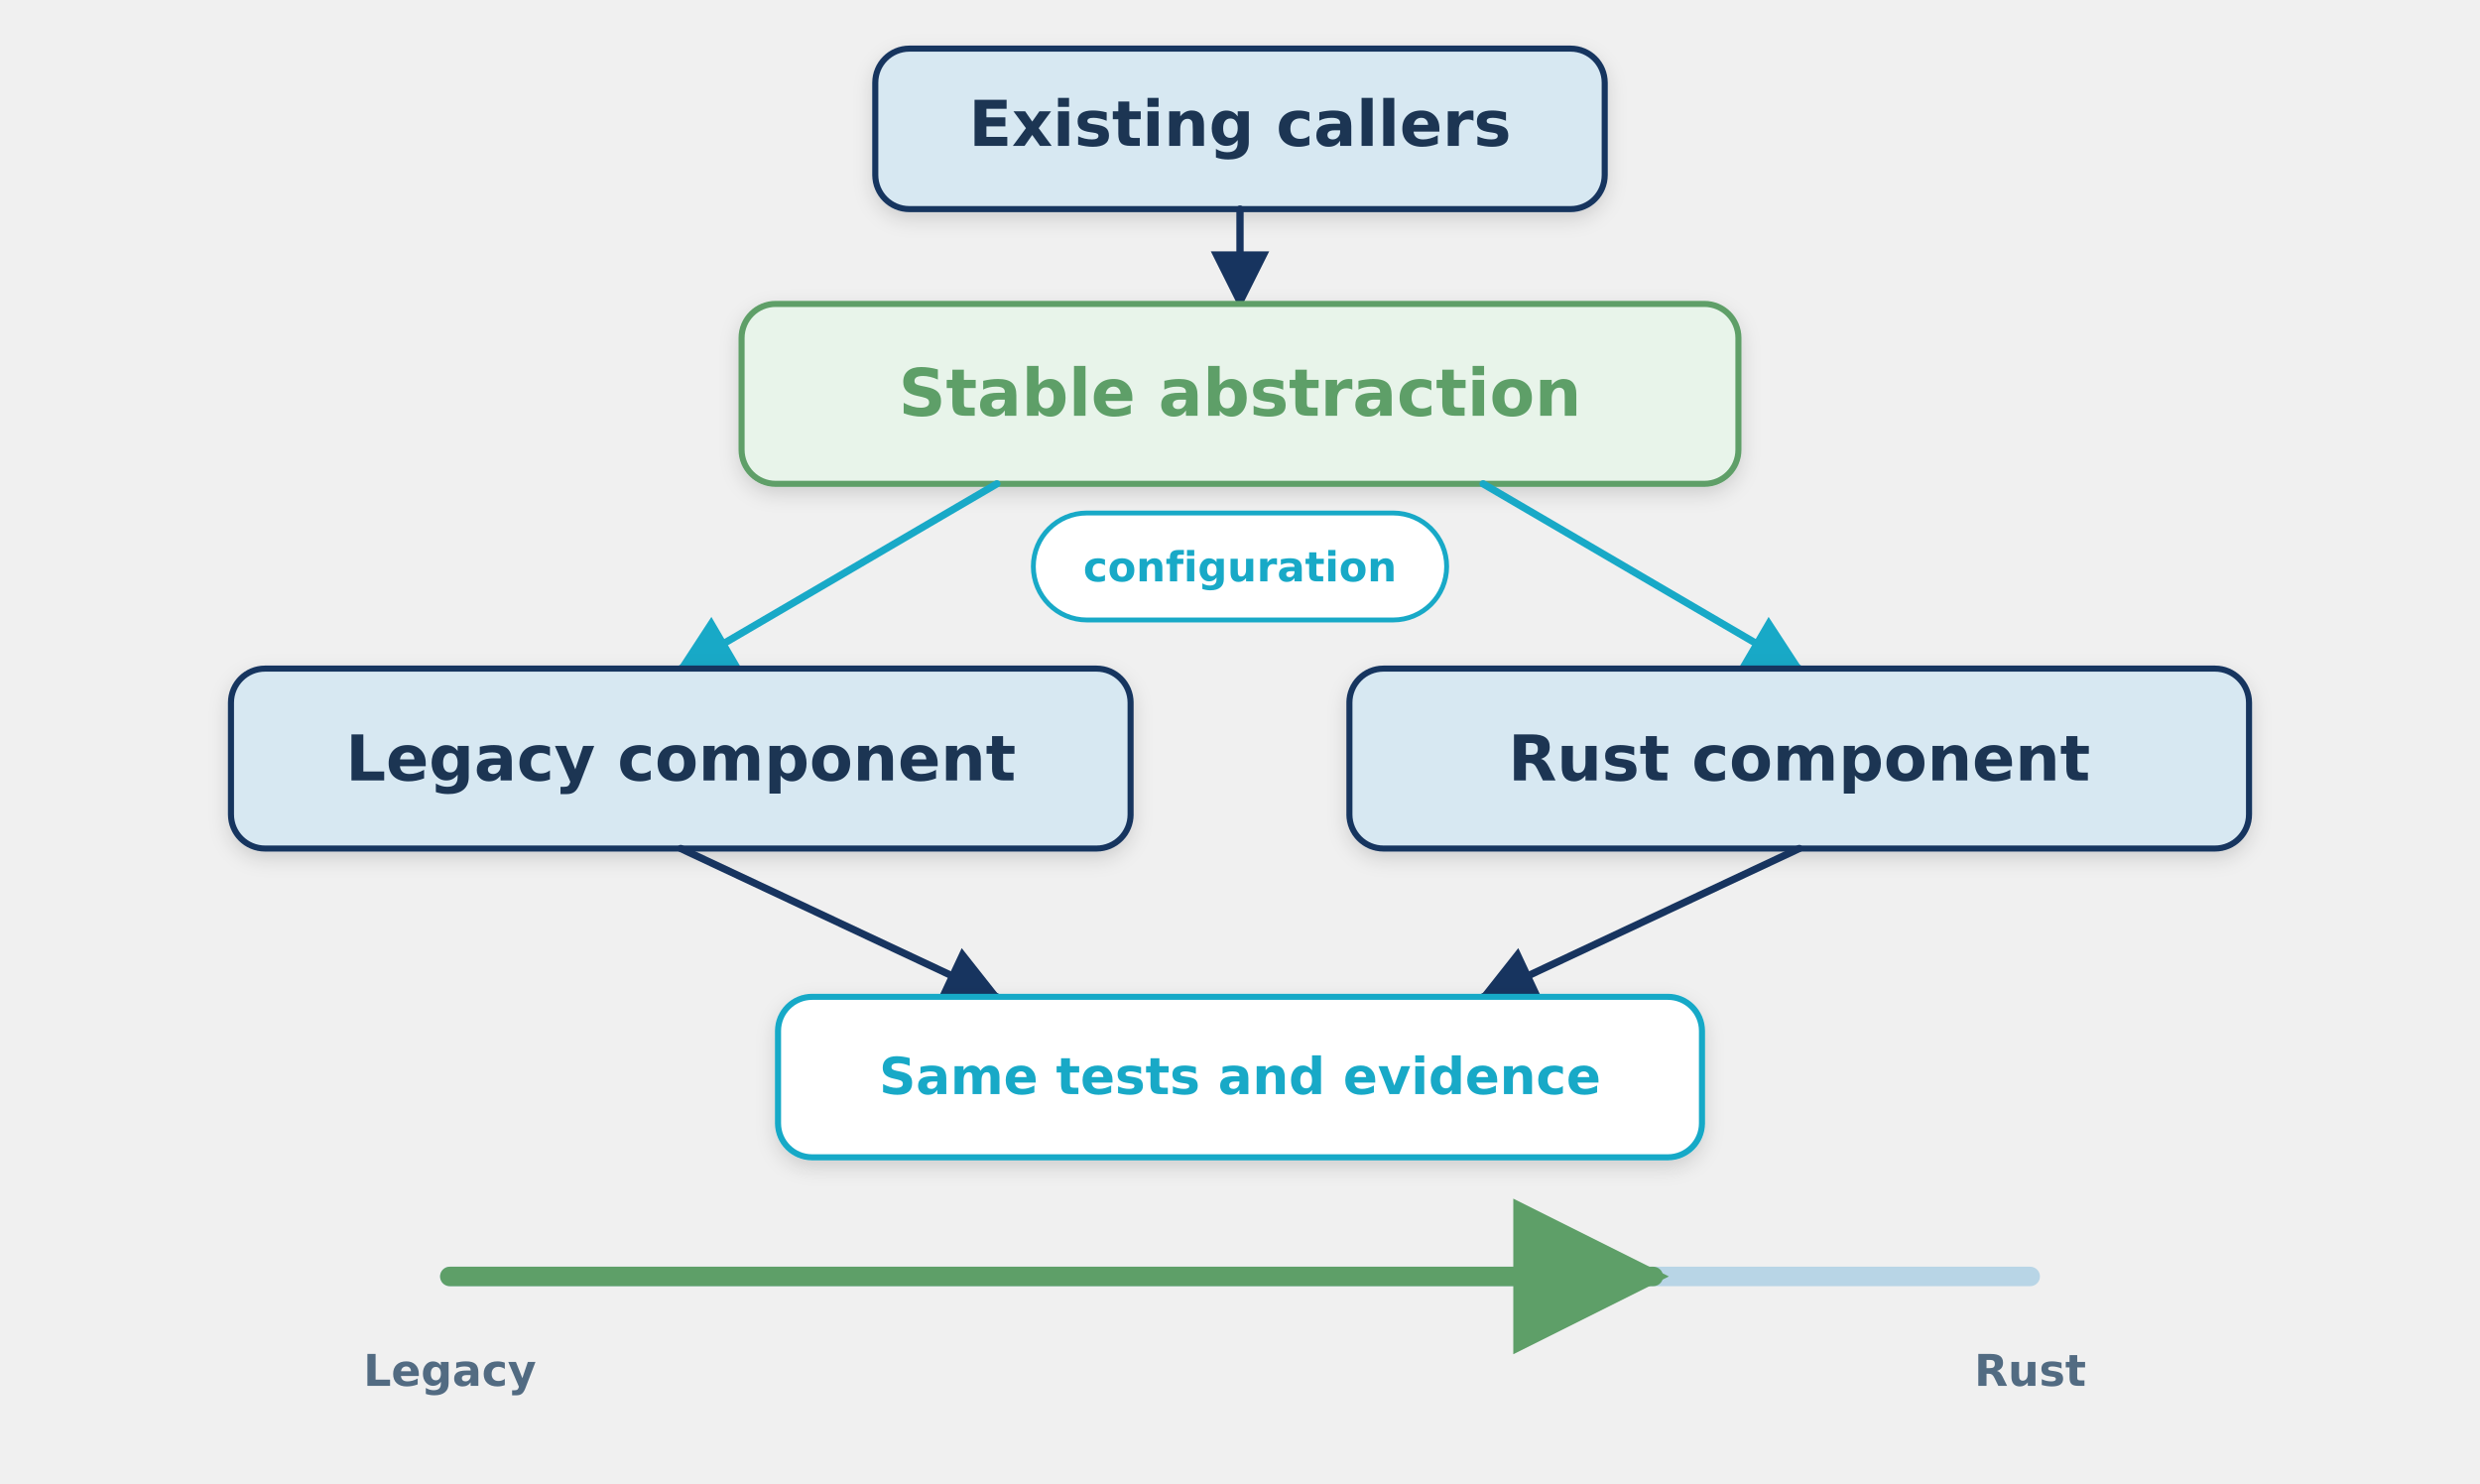
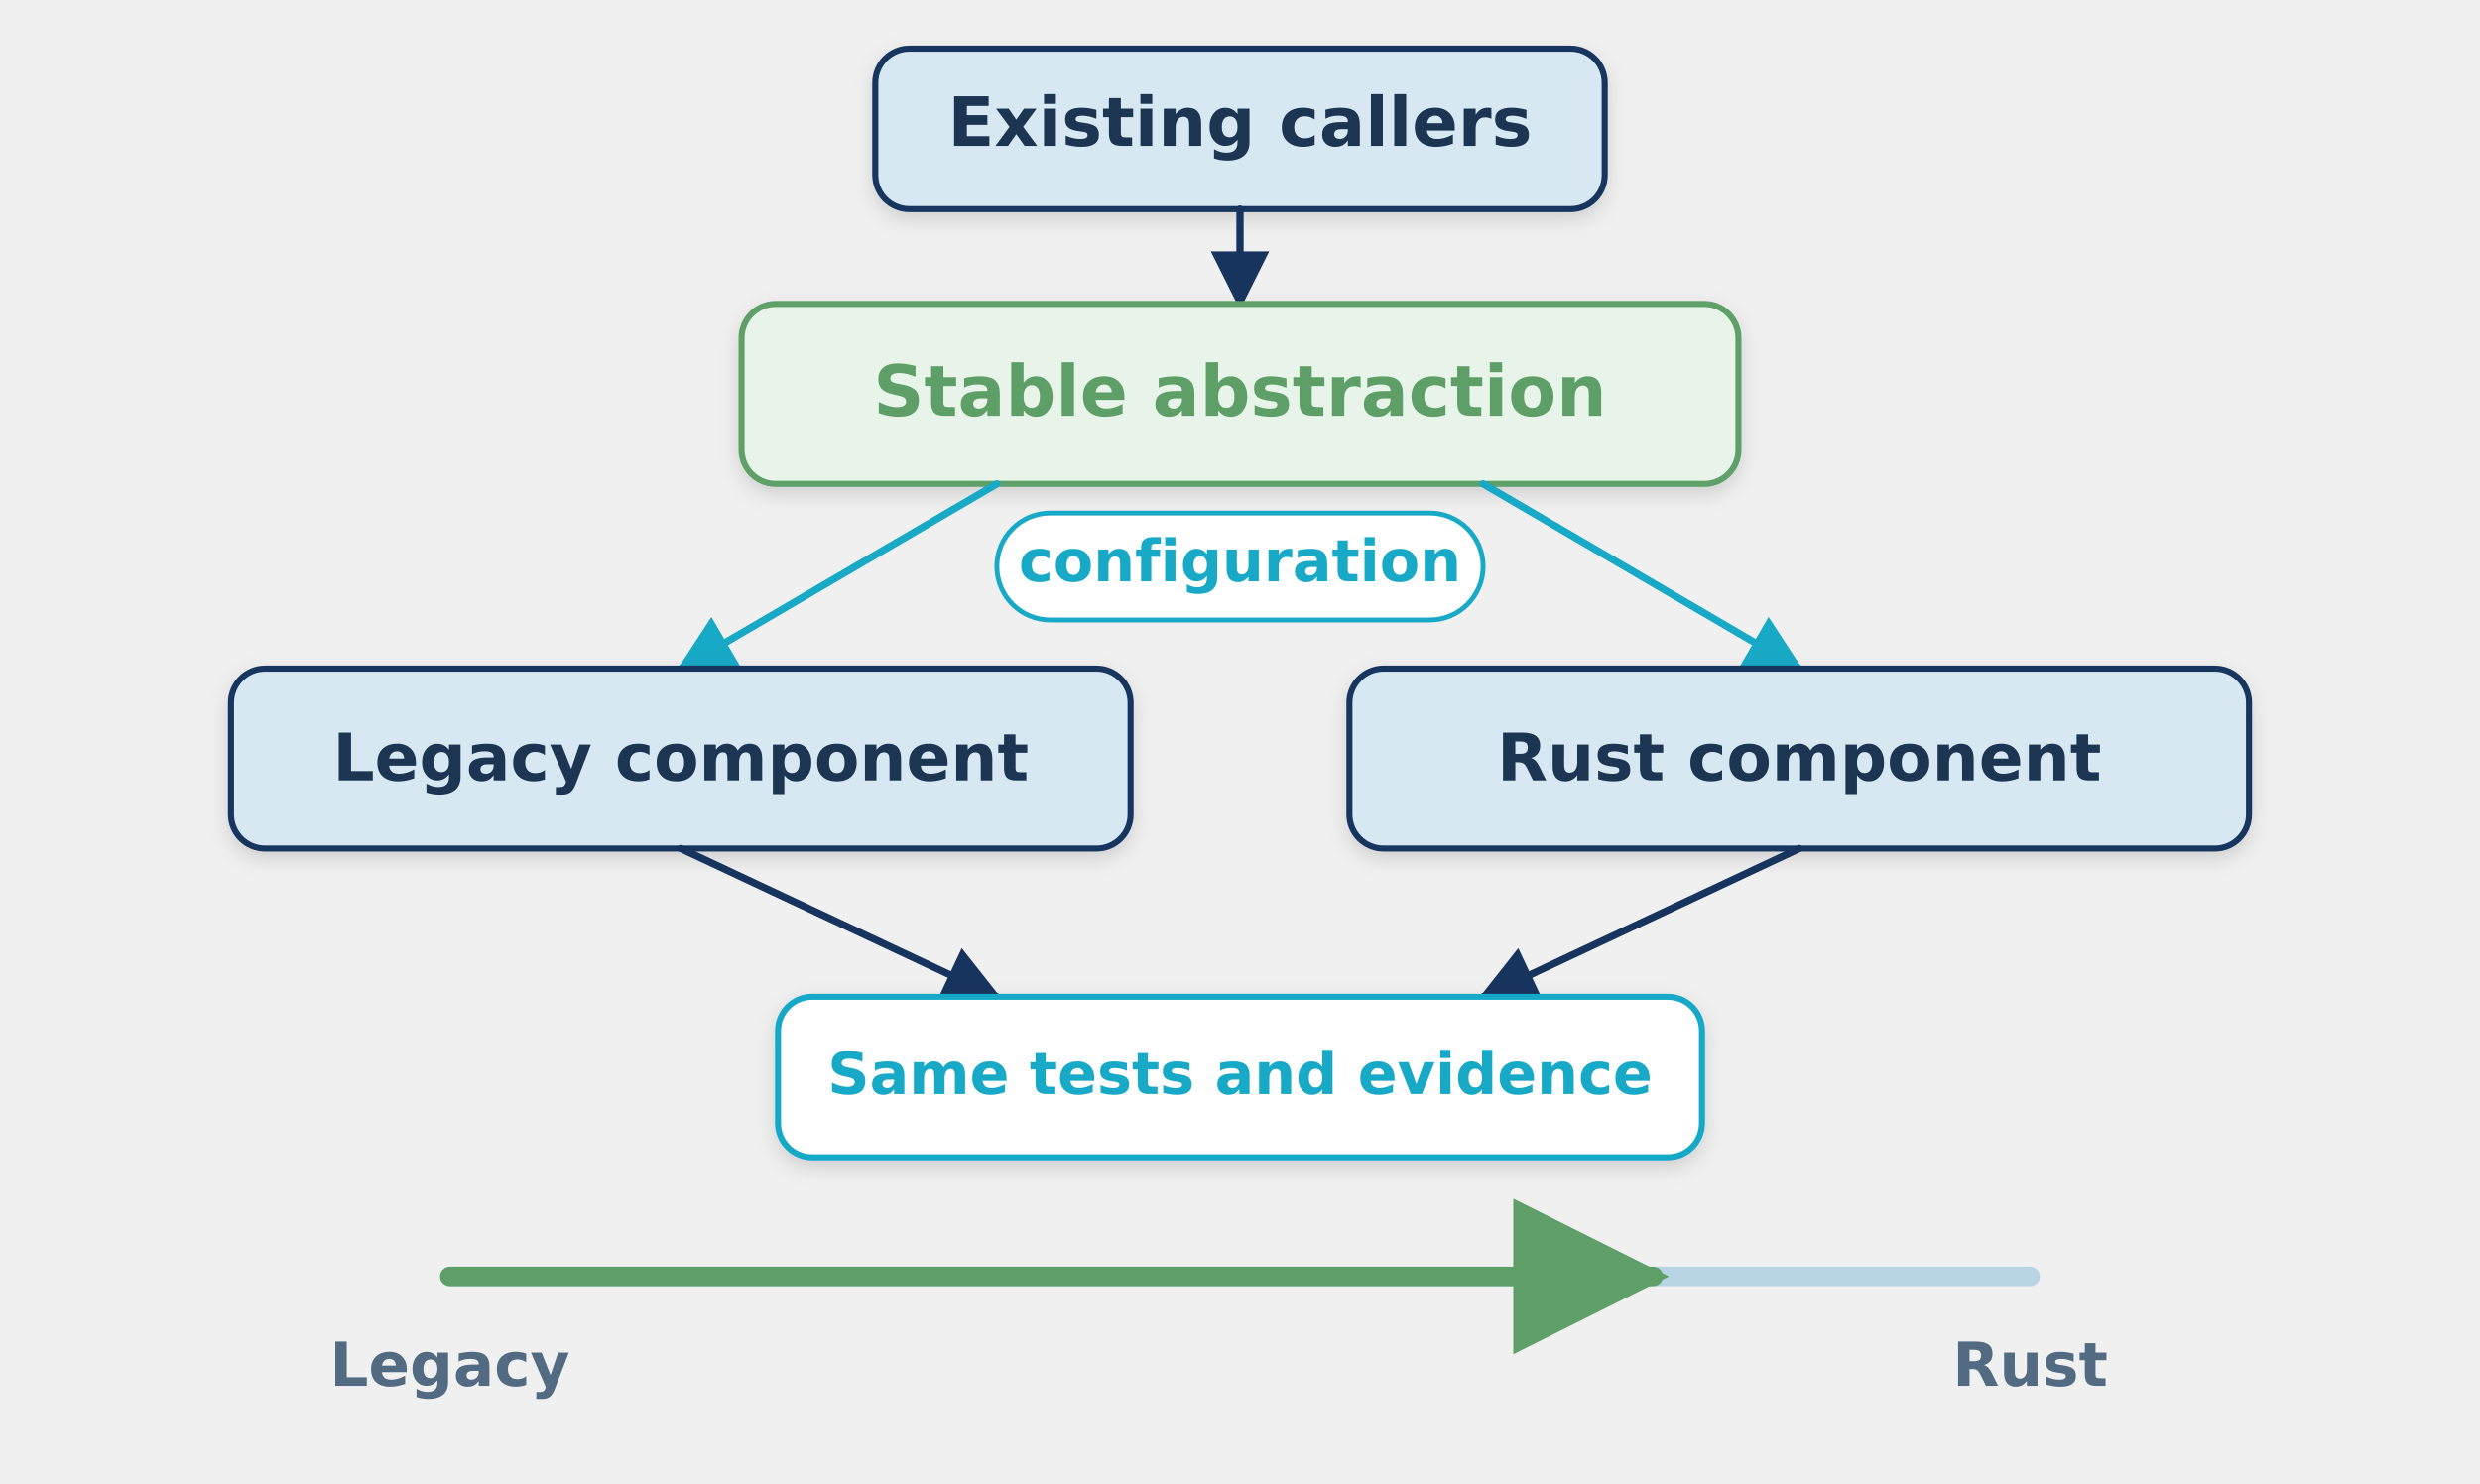
<svg xmlns="http://www.w3.org/2000/svg" width="1020" height="610" viewBox="0 0 1020 610" role="img" aria-labelledby="title desc">
  <defs>
    <marker id="arrow-navy" viewBox="0 0 10 10" refX="9" refY="5" markerWidth="8" markerHeight="8" orient="auto-start-reverse">
      <path d="M 0 0 L 10 5 L 0 10 z" fill="#17345F" />
    </marker>
    <marker id="arrow-teal" viewBox="0 0 10 10" refX="9" refY="5" markerWidth="8" markerHeight="8" orient="auto-start-reverse">
      <path d="M 0 0 L 10 5 L 0 10 z" fill="#18A9C7" />
    </marker>
    <marker id="arrow-green" viewBox="0 0 10 10" refX="9" refY="5" markerWidth="8" markerHeight="8" orient="auto-start-reverse">
      <path d="M 0 0 L 10 5 L 0 10 z" fill="#5E9F68" />
    </marker>
    <marker id="arrow-red" viewBox="0 0 10 10" refX="9" refY="5" markerWidth="8" markerHeight="8" orient="auto-start-reverse">
      <path d="M 0 0 L 10 5 L 0 10 z" fill="#B54835" />
    </marker>
    <filter id="shadow" x="-20%" y="-20%" width="140%" height="140%">
      <feDropShadow dx="0" dy="3" stdDeviation="4" flood-color="#000000" flood-opacity="0.14" />
    </filter>
  </defs>
  <rect x="360" y="20" width="300" height="66" rx="14" fill="#D7E8F2" stroke="#17345F" stroke-width="2.5" filter="url(#shadow)" />
-   <text x="510" y="60" text-anchor="middle" font-family="DejaVu Sans, sans-serif" font-size="26" font-weight="600" fill="#1C3553">Existing callers</text>
+   <text x="510" y="60" text-anchor="middle" font-family="DejaVu Sans, sans-serif" font-size="28" font-weight="600" fill="#1C3553">Existing callers</text>
  <line x1="510" y1="86" x2="510" y2="125" stroke="#17345F" stroke-width="3" stroke-linecap="round" marker-end="url(#arrow-navy)" />
  <rect x="305" y="125" width="410" height="74" rx="14" fill="#E8F4EA" stroke="#5E9F68" stroke-width="2.5" filter="url(#shadow)" />
-   <text x="510" y="171" text-anchor="middle" font-family="DejaVu Sans, sans-serif" font-size="27" font-weight="600" fill="#5E9F68">Stable abstraction</text>
+   <text x="510" y="171" text-anchor="middle" font-family="DejaVu Sans, sans-serif" font-size="29" font-weight="600" fill="#5E9F68">Stable abstraction</text>
  <line x1="410" y1="199" x2="280" y2="275" stroke="#18A9C7" stroke-width="3" stroke-linecap="round" marker-end="url(#arrow-teal)" />
  <line x1="610" y1="199" x2="740" y2="275" stroke="#18A9C7" stroke-width="3" stroke-linecap="round" marker-end="url(#arrow-teal)" />
-   <rect x="425" y="211" width="170" height="44" rx="22.0" fill="#FFFFFF" stroke="#18A9C7" stroke-width="2" />
-   <text x="510.0" y="239.12" text-anchor="middle" font-family="DejaVu Sans, sans-serif" font-size="17" font-weight="600" fill="#18A9C7">configuration</text>
+   <rect x="410" y="211" width="200" height="44" rx="22.0" fill="#FFFFFF" stroke="#18A9C7" stroke-width="2" />
+   <text x="510.0" y="239.12" text-anchor="middle" font-family="DejaVu Sans, sans-serif" font-size="24" font-weight="600" fill="#18A9C7">configuration</text>
  <rect x="95" y="275" width="370" height="74" rx="14" fill="#D7E8F2" stroke="#17345F" stroke-width="2.5" filter="url(#shadow)" />
-   <text x="280" y="321" text-anchor="middle" font-family="DejaVu Sans, sans-serif" font-size="26" font-weight="600" fill="#1C3553">Legacy component</text>
+   <text x="280" y="321" text-anchor="middle" font-family="DejaVu Sans, sans-serif" font-size="27" font-weight="600" fill="#1C3553">Legacy component</text>
  <rect x="555" y="275" width="370" height="74" rx="14" fill="#D7E8F2" stroke="#17345F" stroke-width="2.5" filter="url(#shadow)" />
-   <text x="740" y="321" text-anchor="middle" font-family="DejaVu Sans, sans-serif" font-size="26" font-weight="600" fill="#1C3553">Rust component</text>
+   <text x="740" y="321" text-anchor="middle" font-family="DejaVu Sans, sans-serif" font-size="27" font-weight="600" fill="#1C3553">Rust component</text>
  <line x1="280" y1="349" x2="410" y2="410" stroke="#17345F" stroke-width="3" stroke-linecap="round" marker-end="url(#arrow-navy)" />
  <line x1="740" y1="349" x2="610" y2="410" stroke="#17345F" stroke-width="3" stroke-linecap="round" marker-end="url(#arrow-navy)" />
  <rect x="320" y="410" width="380" height="66" rx="14" fill="#FFFFFF" stroke="#18A9C7" stroke-width="2.5" filter="url(#shadow)" />
-   <text x="510" y="450" text-anchor="middle" font-family="DejaVu Sans, sans-serif" font-size="21" font-weight="600" fill="#18A9C7">Same tests and evidence</text>
+   <text x="510" y="450" text-anchor="middle" font-family="DejaVu Sans, sans-serif" font-size="24" font-weight="600" fill="#18A9C7">Same tests and evidence</text>
  <line x1="185" y1="525" x2="835" y2="525" stroke="#B8D5E6" stroke-width="8" stroke-linecap="round" />
  <line x1="185" y1="525" x2="680" y2="525" stroke="#5E9F68" stroke-width="8" stroke-linecap="round" marker-end="url(#arrow-green)" />
-   <text x="185" y="570" text-anchor="middle" font-family="DejaVu Sans, sans-serif" font-size="18" font-weight="600" fill="#526B82">Legacy</text>
-   <text x="835" y="570" text-anchor="middle" font-family="DejaVu Sans, sans-serif" font-size="18" font-weight="600" fill="#526B82">Rust</text>
+   <text x="185" y="570" text-anchor="middle" font-family="DejaVu Sans, sans-serif" font-size="25" font-weight="600" fill="#526B82">Legacy</text>
+   <text x="835" y="570" text-anchor="middle" font-family="DejaVu Sans, sans-serif" font-size="25" font-weight="600" fill="#526B82">Rust</text>
</svg>
